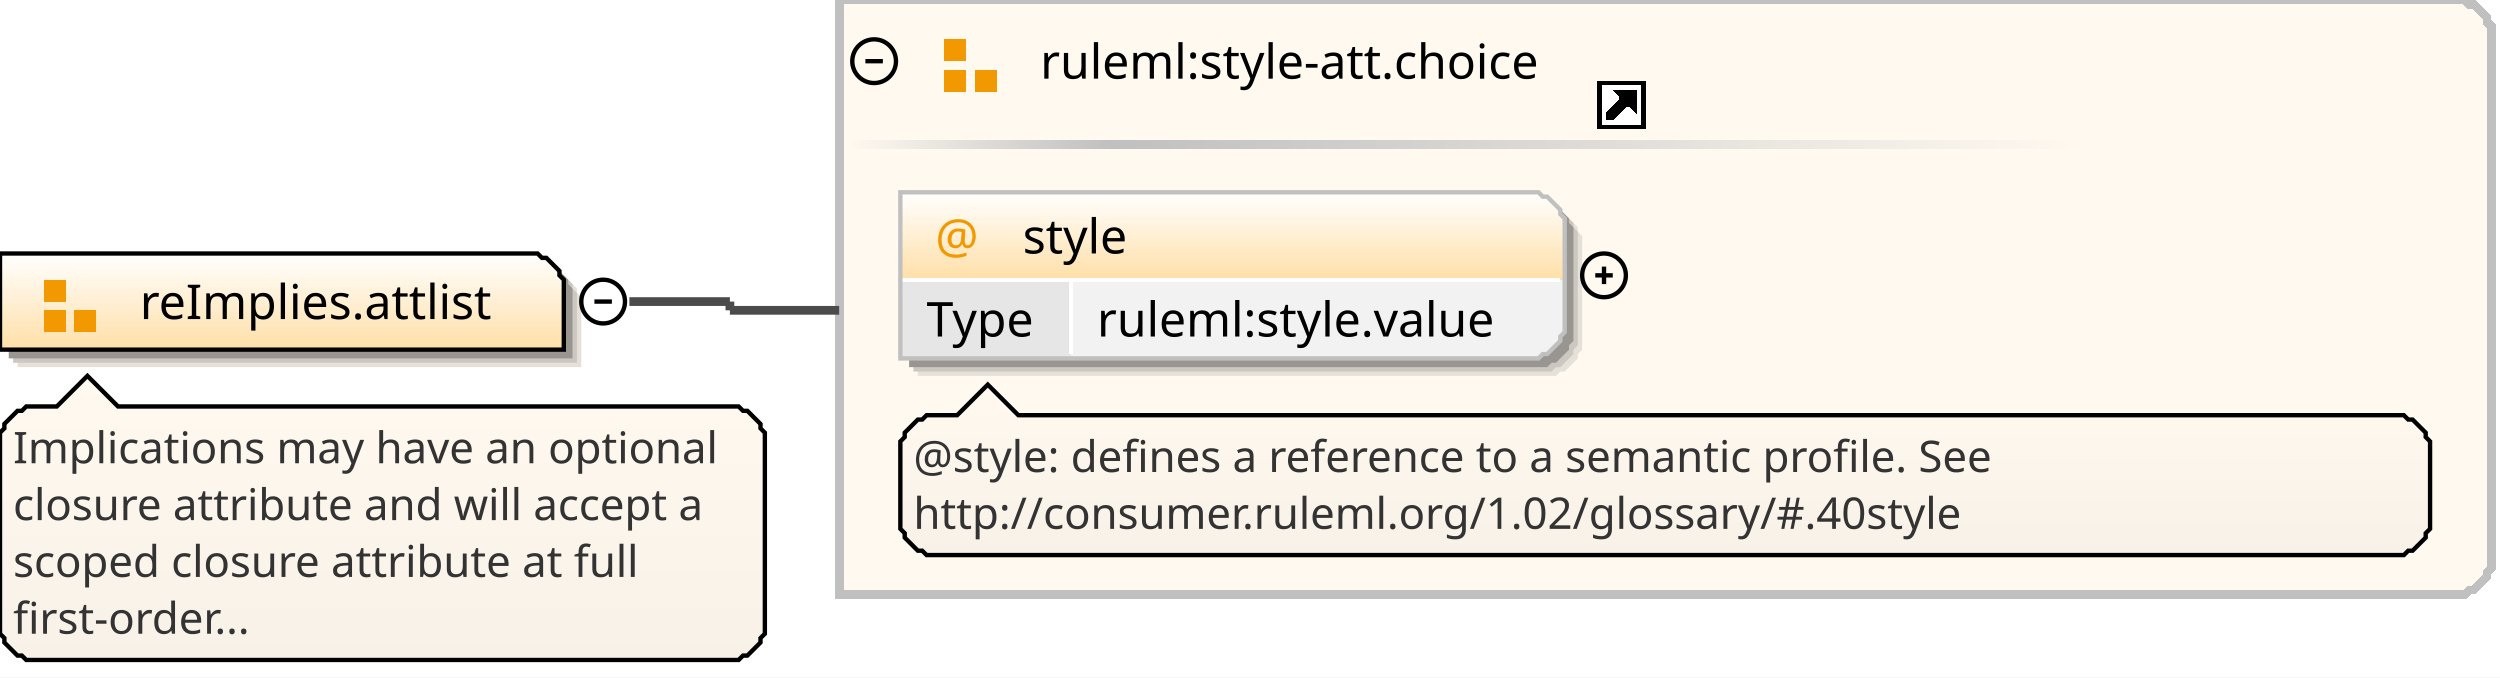
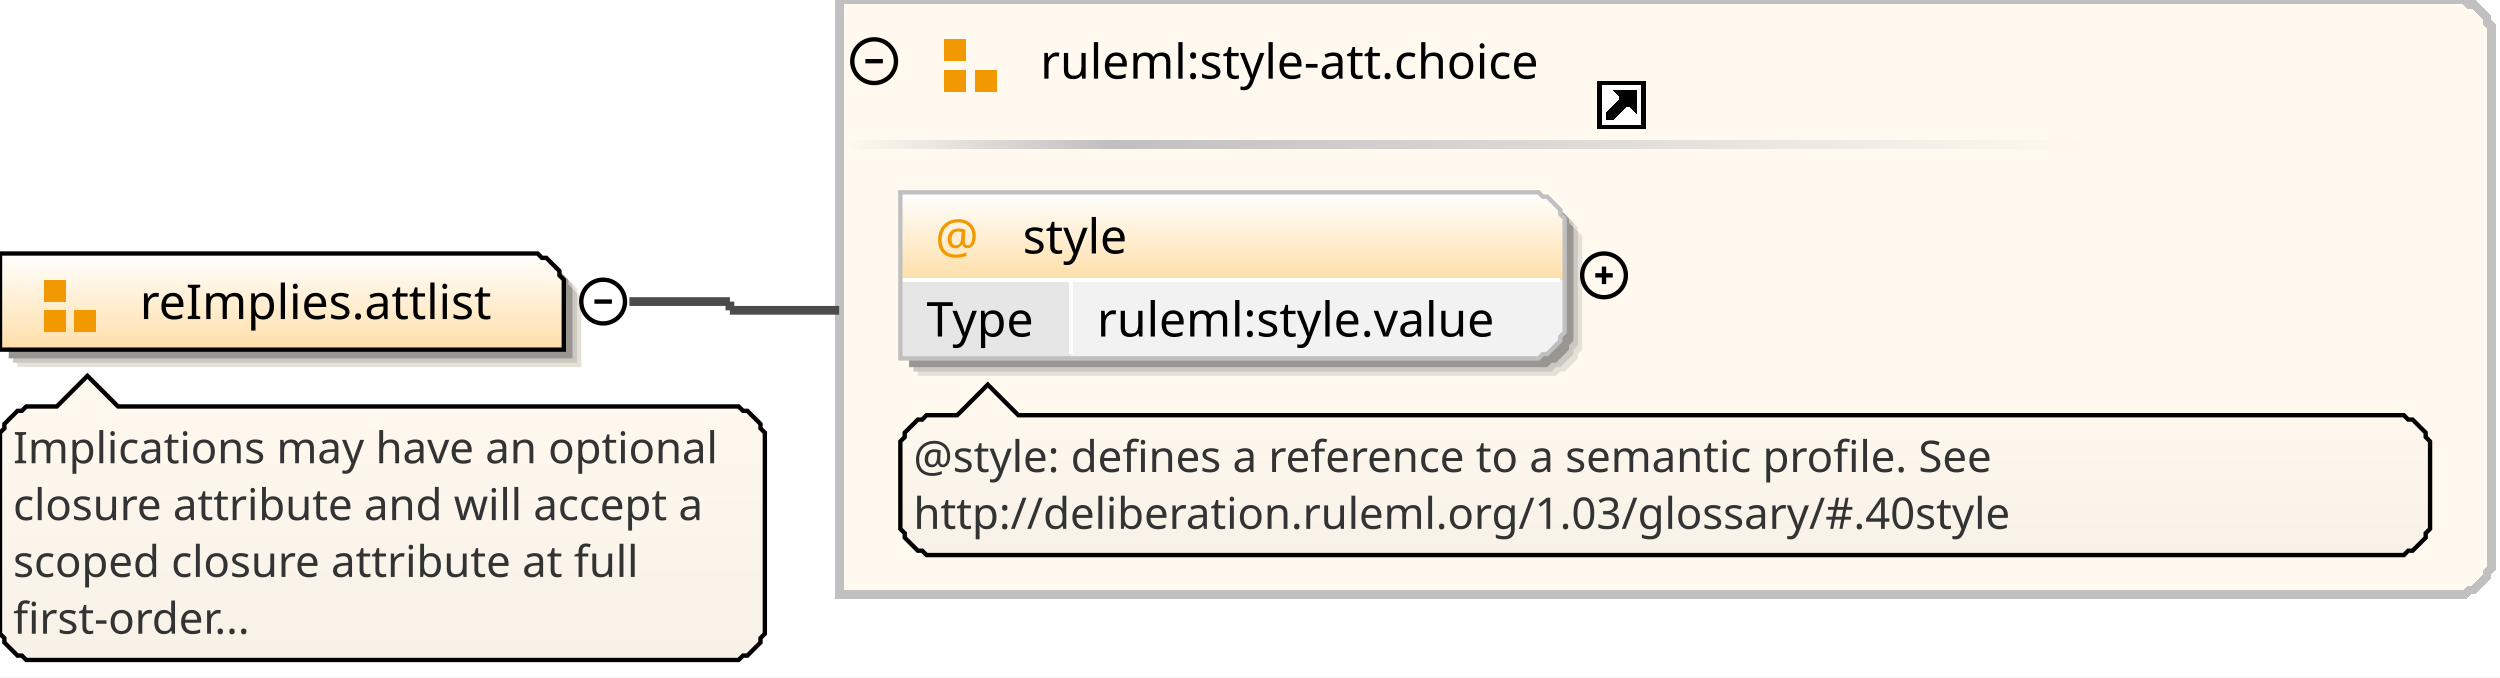
<svg xmlns="http://www.w3.org/2000/svg" color-interpolation="auto" color-rendering="auto" fill="black" fill-opacity="1" font-family="'Dialog'" font-size="12px" font-style="normal" font-weight="normal" height="155" image-rendering="auto" shape-rendering="auto" stroke="black" stroke-dasharray="none" stroke-dashoffset="0" stroke-linecap="square" stroke-linejoin="miter" stroke-miterlimit="10" stroke-opacity="1" stroke-width="1" text-rendering="auto" width="572">
  <defs id="genericDefs" />
  <g>
    <defs id="defs1">
      <linearGradient gradientUnits="userSpaceOnUse" id="linearGradient1" spreadMethod="pad" x1="0" x2="0" y1="58" y2="80">
        <stop offset="0%" stop-color="white" stop-opacity="1" />
        <stop offset="100%" stop-color="rgb(255,223,168)" stop-opacity="1" />
      </linearGradient>
      <linearGradient gradientUnits="userSpaceOnUse" id="linearGradient2" spreadMethod="pad" x1="254" x2="478" y1="32" y2="32">
        <stop offset="0%" stop-color="silver" stop-opacity="1" />
        <stop offset="100%" stop-color="rgb(255,249,240)" stop-opacity="1" />
      </linearGradient>
      <linearGradient gradientUnits="userSpaceOnUse" id="linearGradient3" spreadMethod="pad" x1="194" x2="254" y1="32" y2="32">
        <stop offset="0%" stop-color="rgb(255,249,240)" stop-opacity="1" />
        <stop offset="100%" stop-color="silver" stop-opacity="1" />
      </linearGradient>
      <linearGradient gradientUnits="userSpaceOnUse" id="linearGradient4" spreadMethod="pad" x1="206" x2="206" y1="44" y2="64">
        <stop offset="0%" stop-color="white" stop-opacity="1" />
        <stop offset="100%" stop-color="rgb(255,223,168)" stop-opacity="1" />
      </linearGradient>
      <linearGradient gradientUnits="userSpaceOnUse" id="linearGradient5" spreadMethod="pad" x1="206" x2="206" y1="88" y2="127">
        <stop offset="0%" stop-color="rgb(255,249,240)" stop-opacity="1" />
        <stop offset="100%" stop-color="rgb(247,241,232)" stop-opacity="1" />
      </linearGradient>
      <linearGradient gradientUnits="userSpaceOnUse" id="linearGradient6" spreadMethod="pad" x1="0" x2="0" y1="86" y2="151">
        <stop offset="0%" stop-color="rgb(255,249,240)" stop-opacity="1" />
        <stop offset="100%" stop-color="rgb(247,241,232)" stop-opacity="1" />
      </linearGradient>
      <clipPath clipPathUnits="userSpaceOnUse" id="clipPath1">
        <path d="M0 0 L572 0 L572 155 L0 155 L0 0 Z" />
      </clipPath>
    </defs>
    <g fill="white" stroke="white">
      <rect clip-path="url(#clipPath1)" height="155" stroke="none" width="572" x="0" y="0" />
    </g>
    <g fill="rgb(229,224,216)" font-family="sans-serif" font-size="11px" stroke="rgb(229,224,216)" text-rendering="optimizeLegibility">
      <polygon clip-path="url(#clipPath1)" points=" 4 62 127 62 128 63 129 63 130 64 131 65 132 66 132 67 133 68 133 84 4 84" stroke="none" />
      <polygon clip-path="url(#clipPath1)" fill="rgb(204,199,192)" points=" 3 61 126 61 127 62 128 62 129 63 130 64 131 65 131 66 132 67 132 83 3 83" stroke="none" />
      <polygon clip-path="url(#clipPath1)" fill="rgb(153,149,144)" points=" 2 60 125 60 126 61 127 61 128 62 129 63 130 64 130 65 131 66 131 82 2 82" stroke="none" />
    </g>
    <g fill="url(#linearGradient1)" font-family="sans-serif" font-size="11px" shape-rendering="crispEdges" stroke="url(#linearGradient1)" text-rendering="geometricPrecision">
      <polygon clip-path="url(#clipPath1)" points=" 0 58 123 58 124 59 125 59 126 60 127 61 128 62 128 63 129 64 129 80 0 80" stroke="none" />
    </g>
    <g font-family="sans-serif" font-size="11px" stroke-linecap="butt" text-rendering="optimizeLegibility">
      <polygon clip-path="url(#clipPath1)" fill="none" points=" 0 58 123 58 124 59 125 59 126 60 127 61 128 62 128 63 129 64 129 80 0 80" />
    </g>
    <g fill="rgb(242,152,0)" font-family="sans-serif" font-size="11px" shape-rendering="crispEdges" stroke="rgb(242,152,0)" stroke-linecap="butt" text-rendering="geometricPrecision">
      <rect clip-path="url(#clipPath1)" height="5" stroke="none" width="5" x="10" y="64" />
      <rect clip-path="url(#clipPath1)" height="5" stroke="none" width="5" x="10" y="71" />
      <rect clip-path="url(#clipPath1)" height="5" stroke="none" width="5" x="17" y="71" />
      <text clip-path="url(#clipPath1)" fill="black" stroke="none" x="32" xml:space="preserve" y="73">reImplies.attlist</text>
    </g>
    <g font-family="sans-serif" font-size="11px" stroke-linecap="butt" text-rendering="optimizeLegibility">
      <circle clip-path="url(#clipPath1)" cx="138" cy="69" fill="none" r="5" />
      <line clip-path="url(#clipPath1)" fill="none" x1="136" x2="140" y1="69" y2="69" />
    </g>
    <g fill="rgb(255,249,240)" font-family="sans-serif" font-size="11px" shape-rendering="crispEdges" stroke="rgb(255,249,240)" stroke-linecap="butt" stroke-width="2" text-rendering="geometricPrecision">
      <polygon clip-path="url(#clipPath1)" points=" 192 0 564 0 565 1 566 1 567 2 568 3 569 4 569 5 570 6 570 130 569 131 569 132 568 133 567 134 566 135 565 135 564 136 192 136" stroke="none" />
      <polygon clip-path="url(#clipPath1)" fill="none" points=" 192 0 564 0 565 1 566 1 567 2 568 3 569 4 569 5 570 6 570 130 569 131 569 132 568 133 567 134 566 135 565 135 564 136 192 136" stroke="silver" />
      <rect clip-path="url(#clipPath1)" fill="url(#linearGradient2)" height="2" stroke="none" width="224" x="254" y="32" />
      <rect clip-path="url(#clipPath1)" fill="url(#linearGradient3)" height="2" stroke="none" width="60" x="194" y="32" />
      <rect clip-path="url(#clipPath1)" fill="rgb(242,152,0)" height="5" stroke="none" stroke-width="1" width="5" x="216" y="9" />
      <rect clip-path="url(#clipPath1)" fill="rgb(242,152,0)" height="5" stroke="none" stroke-width="1" width="5" x="216" y="16" />
      <rect clip-path="url(#clipPath1)" fill="rgb(242,152,0)" height="5" stroke="none" stroke-width="1" width="5" x="223" y="16" />
      <text clip-path="url(#clipPath1)" fill="black" stroke="none" stroke-width="1" x="238" xml:space="preserve" y="18">ruleml:style-att.choice</text>
      <rect clip-path="url(#clipPath1)" fill="white" height="10" stroke="none" stroke-width="1" width="10" x="366" y="19" />
      <polygon clip-path="url(#clipPath1)" fill="none" points=" 368 27 368 26 371 23 371 22 370 21 374 21 374 25 373 24 372 24 369 27" stroke="black" stroke-width="1" />
      <polygon clip-path="url(#clipPath1)" fill="black" points=" 368 27 368 26 371 23 371 22 370 21 374 21 374 25 373 24 372 24 369 27" stroke="none" stroke-width="1" />
      <rect clip-path="url(#clipPath1)" fill="none" height="10" stroke="black" stroke-width="1" width="10" x="366" y="19" />
    </g>
    <g font-family="sans-serif" font-size="11px" stroke-linecap="butt" text-rendering="optimizeLegibility">
      <circle clip-path="url(#clipPath1)" cx="200" cy="14" fill="none" r="5" />
      <line clip-path="url(#clipPath1)" fill="none" x1="198" x2="202" y1="14" y2="14" />
      <polygon clip-path="url(#clipPath1)" fill="rgb(229,224,216)" points=" 210 48 356 48 357 49 358 49 359 50 360 51 361 52 361 53 362 54 362 80 361 81 361 82 360 83 359 84 358 85 357 85 356 86 210 86" stroke="none" />
      <polygon clip-path="url(#clipPath1)" fill="rgb(204,199,192)" points=" 209 47 355 47 356 48 357 48 358 49 359 50 360 51 360 52 361 53 361 79 360 80 360 81 359 82 358 83 357 84 356 84 355 85 209 85" stroke="none" />
      <polygon clip-path="url(#clipPath1)" fill="rgb(153,149,144)" points=" 208 46 354 46 355 47 356 47 357 48 358 49 359 50 359 51 360 52 360 78 359 79 359 80 358 81 357 82 356 83 355 83 354 84 208 84" stroke="none" />
    </g>
    <g fill="url(#linearGradient4)" font-family="sans-serif" font-size="11px" shape-rendering="crispEdges" stroke="url(#linearGradient4)" stroke-linecap="butt" text-rendering="geometricPrecision">
      <polygon clip-path="url(#clipPath1)" points=" 206 44 352 44 353 45 354 45 355 46 356 47 357 48 357 49 358 50 358 64 357 64 357 64 356 64 355 64 354 64 353 64 352 64 206 64" stroke="none" />
      <polygon clip-path="url(#clipPath1)" fill="rgb(230,230,230)" points=" 206 64 245 64 245 64 245 64 245 64 245 64 245 64 245 64 245 64 245 76 245 77 245 78 245 79 245 80 245 81 245 81 245 82 206 82" stroke="none" />
      <polygon clip-path="url(#clipPath1)" fill="rgb(242,242,242)" points=" 245 64 352 64 353 64 354 64 355 64 356 64 357 64 357 64 358 64 358 76 357 77 357 78 356 79 355 80 354 81 353 81 352 82 245 82" stroke="none" />
      <line clip-path="url(#clipPath1)" fill="none" stroke="white" x1="206" x2="357" y1="64" y2="64" />
      <text clip-path="url(#clipPath1)" fill="black" stroke="none" x="212" xml:space="preserve" y="77">Type</text>
      <text clip-path="url(#clipPath1)" fill="black" stroke="none" x="251" xml:space="preserve" y="77">ruleml:style.value</text>
      <line clip-path="url(#clipPath1)" fill="none" stroke="white" x1="245" x2="245" y1="64" y2="81" />
    </g>
    <g fill="silver" font-family="sans-serif" font-size="11px" stroke="silver" stroke-linecap="butt" text-rendering="optimizeLegibility">
      <polygon clip-path="url(#clipPath1)" fill="none" points=" 206 44 352 44 353 45 354 45 355 46 356 47 357 48 357 49 358 50 358 76 357 77 357 78 356 79 355 80 354 81 353 81 352 82 206 82" />
    </g>
    <g fill="rgb(242,152,0)" font-family="sans-serif" font-size="11px" shape-rendering="crispEdges" stroke="rgb(242,152,0)" stroke-linecap="butt" text-rendering="geometricPrecision">
      <text clip-path="url(#clipPath1)" stroke="none" x="214" xml:space="preserve" y="58">@</text>
      <text clip-path="url(#clipPath1)" fill="black" stroke="none" x="234" xml:space="preserve" y="58">style</text>
    </g>
    <g font-family="sans-serif" font-size="11px" stroke-linecap="butt" text-rendering="optimizeLegibility">
      <circle clip-path="url(#clipPath1)" cx="367" cy="63" fill="none" r="5" />
      <line clip-path="url(#clipPath1)" fill="none" x1="365" x2="369" y1="63" y2="63" />
      <line clip-path="url(#clipPath1)" fill="none" x1="367" x2="367" y1="61" y2="65" />
    </g>
    <g fill="url(#linearGradient5)" font-family="sans-serif" font-size="11px" shape-rendering="crispEdges" stroke="url(#linearGradient5)" stroke-linecap="butt" text-rendering="geometricPrecision">
      <polygon clip-path="url(#clipPath1)" points=" 206 101 207 100 207 99 208 98 209 97 210 96 211 96 212 95 219 95 226 88 233 95 550 95 551 96 552 96 553 97 554 98 555 99 555 100 556 101 556 121 555 122 555 123 554 124 553 125 552 126 551 126 550 127 212 127 211 126 210 126 209 125 208 124 207 123 207 122 206 121" stroke="none" />
    </g>
    <g font-family="sans-serif" font-size="11px" stroke-linecap="butt" text-rendering="optimizeLegibility">
      <polygon clip-path="url(#clipPath1)" fill="none" points=" 206 101 207 100 207 99 208 98 209 97 210 96 211 96 212 95 219 95 226 88 233 95 550 95 551 96 552 96 553 97 554 98 555 99 555 100 556 101 556 121 555 122 555 123 554 124 553 125 552 126 551 126 550 127 212 127 211 126 210 126 209 125 208 124 207 123 207 122 206 121" />
    </g>
    <g fill="rgb(51,51,51)" font-family="sans-serif" font-size="10px" shape-rendering="crispEdges" stroke="rgb(51,51,51)" stroke-linecap="butt" text-rendering="geometricPrecision">
      <text clip-path="url(#clipPath1)" stroke="none" x="209" xml:space="preserve" y="108">@style: defines a reference to a semantic profile. See </text>
-       <text clip-path="url(#clipPath1)" stroke="none" x="209" xml:space="preserve" y="121">http://consumer.ruleml.org/1.02/glossary/#.40style</text>
+       <text clip-path="url(#clipPath1)" stroke="none" x="209" xml:space="preserve" y="121">http://deliberation.ruleml.org/1.03/glossary/#.40style</text>
    </g>
    <g fill="rgb(75,75,75)" font-family="sans-serif" font-size="11px" stroke="rgb(75,75,75)" stroke-linecap="butt" stroke-width="2" text-rendering="optimizeLegibility">
      <line clip-path="url(#clipPath1)" fill="none" x1="144" x2="167" y1="69" y2="69" />
      <line clip-path="url(#clipPath1)" fill="none" x1="167" x2="167" y1="69" y2="71" />
      <line clip-path="url(#clipPath1)" fill="none" x1="167" x2="192" y1="71" y2="71" />
    </g>
    <g fill="url(#linearGradient6)" font-family="sans-serif" font-size="11px" shape-rendering="crispEdges" stroke="url(#linearGradient6)" stroke-linecap="butt" text-rendering="geometricPrecision">
      <polygon clip-path="url(#clipPath1)" points=" 0 99 1 98 1 97 2 96 3 95 4 94 5 94 6 93 13 93 20 86 27 93 169 93 170 94 171 94 172 95 173 96 174 97 174 98 175 99 175 145 174 146 174 147 173 148 172 149 171 150 170 150 169 151 6 151 5 150 4 150 3 149 2 148 1 147 1 146 0 145" stroke="none" />
    </g>
    <g font-family="sans-serif" font-size="11px" stroke-linecap="butt" text-rendering="optimizeLegibility">
      <polygon clip-path="url(#clipPath1)" fill="none" points=" 0 99 1 98 1 97 2 96 3 95 4 94 5 94 6 93 13 93 20 86 27 93 169 93 170 94 171 94 172 95 173 96 174 97 174 98 175 99 175 145 174 146 174 147 173 148 172 149 171 150 170 150 169 151 6 151 5 150 4 150 3 149 2 148 1 147 1 146 0 145" />
    </g>
    <g fill="rgb(51,51,51)" font-family="sans-serif" font-size="10px" shape-rendering="crispEdges" stroke="rgb(51,51,51)" stroke-linecap="butt" text-rendering="geometricPrecision">
      <text clip-path="url(#clipPath1)" stroke="none" x="3" xml:space="preserve" y="106">Implications may have an optional </text>
      <text clip-path="url(#clipPath1)" stroke="none" x="3" xml:space="preserve" y="119">closure attribute and will accept a </text>
      <text clip-path="url(#clipPath1)" stroke="none" x="3" xml:space="preserve" y="132">scoped closure attribute at full </text>
      <text clip-path="url(#clipPath1)" stroke="none" x="3" xml:space="preserve" y="145">first-order...</text>
    </g>
  </g>
</svg>
